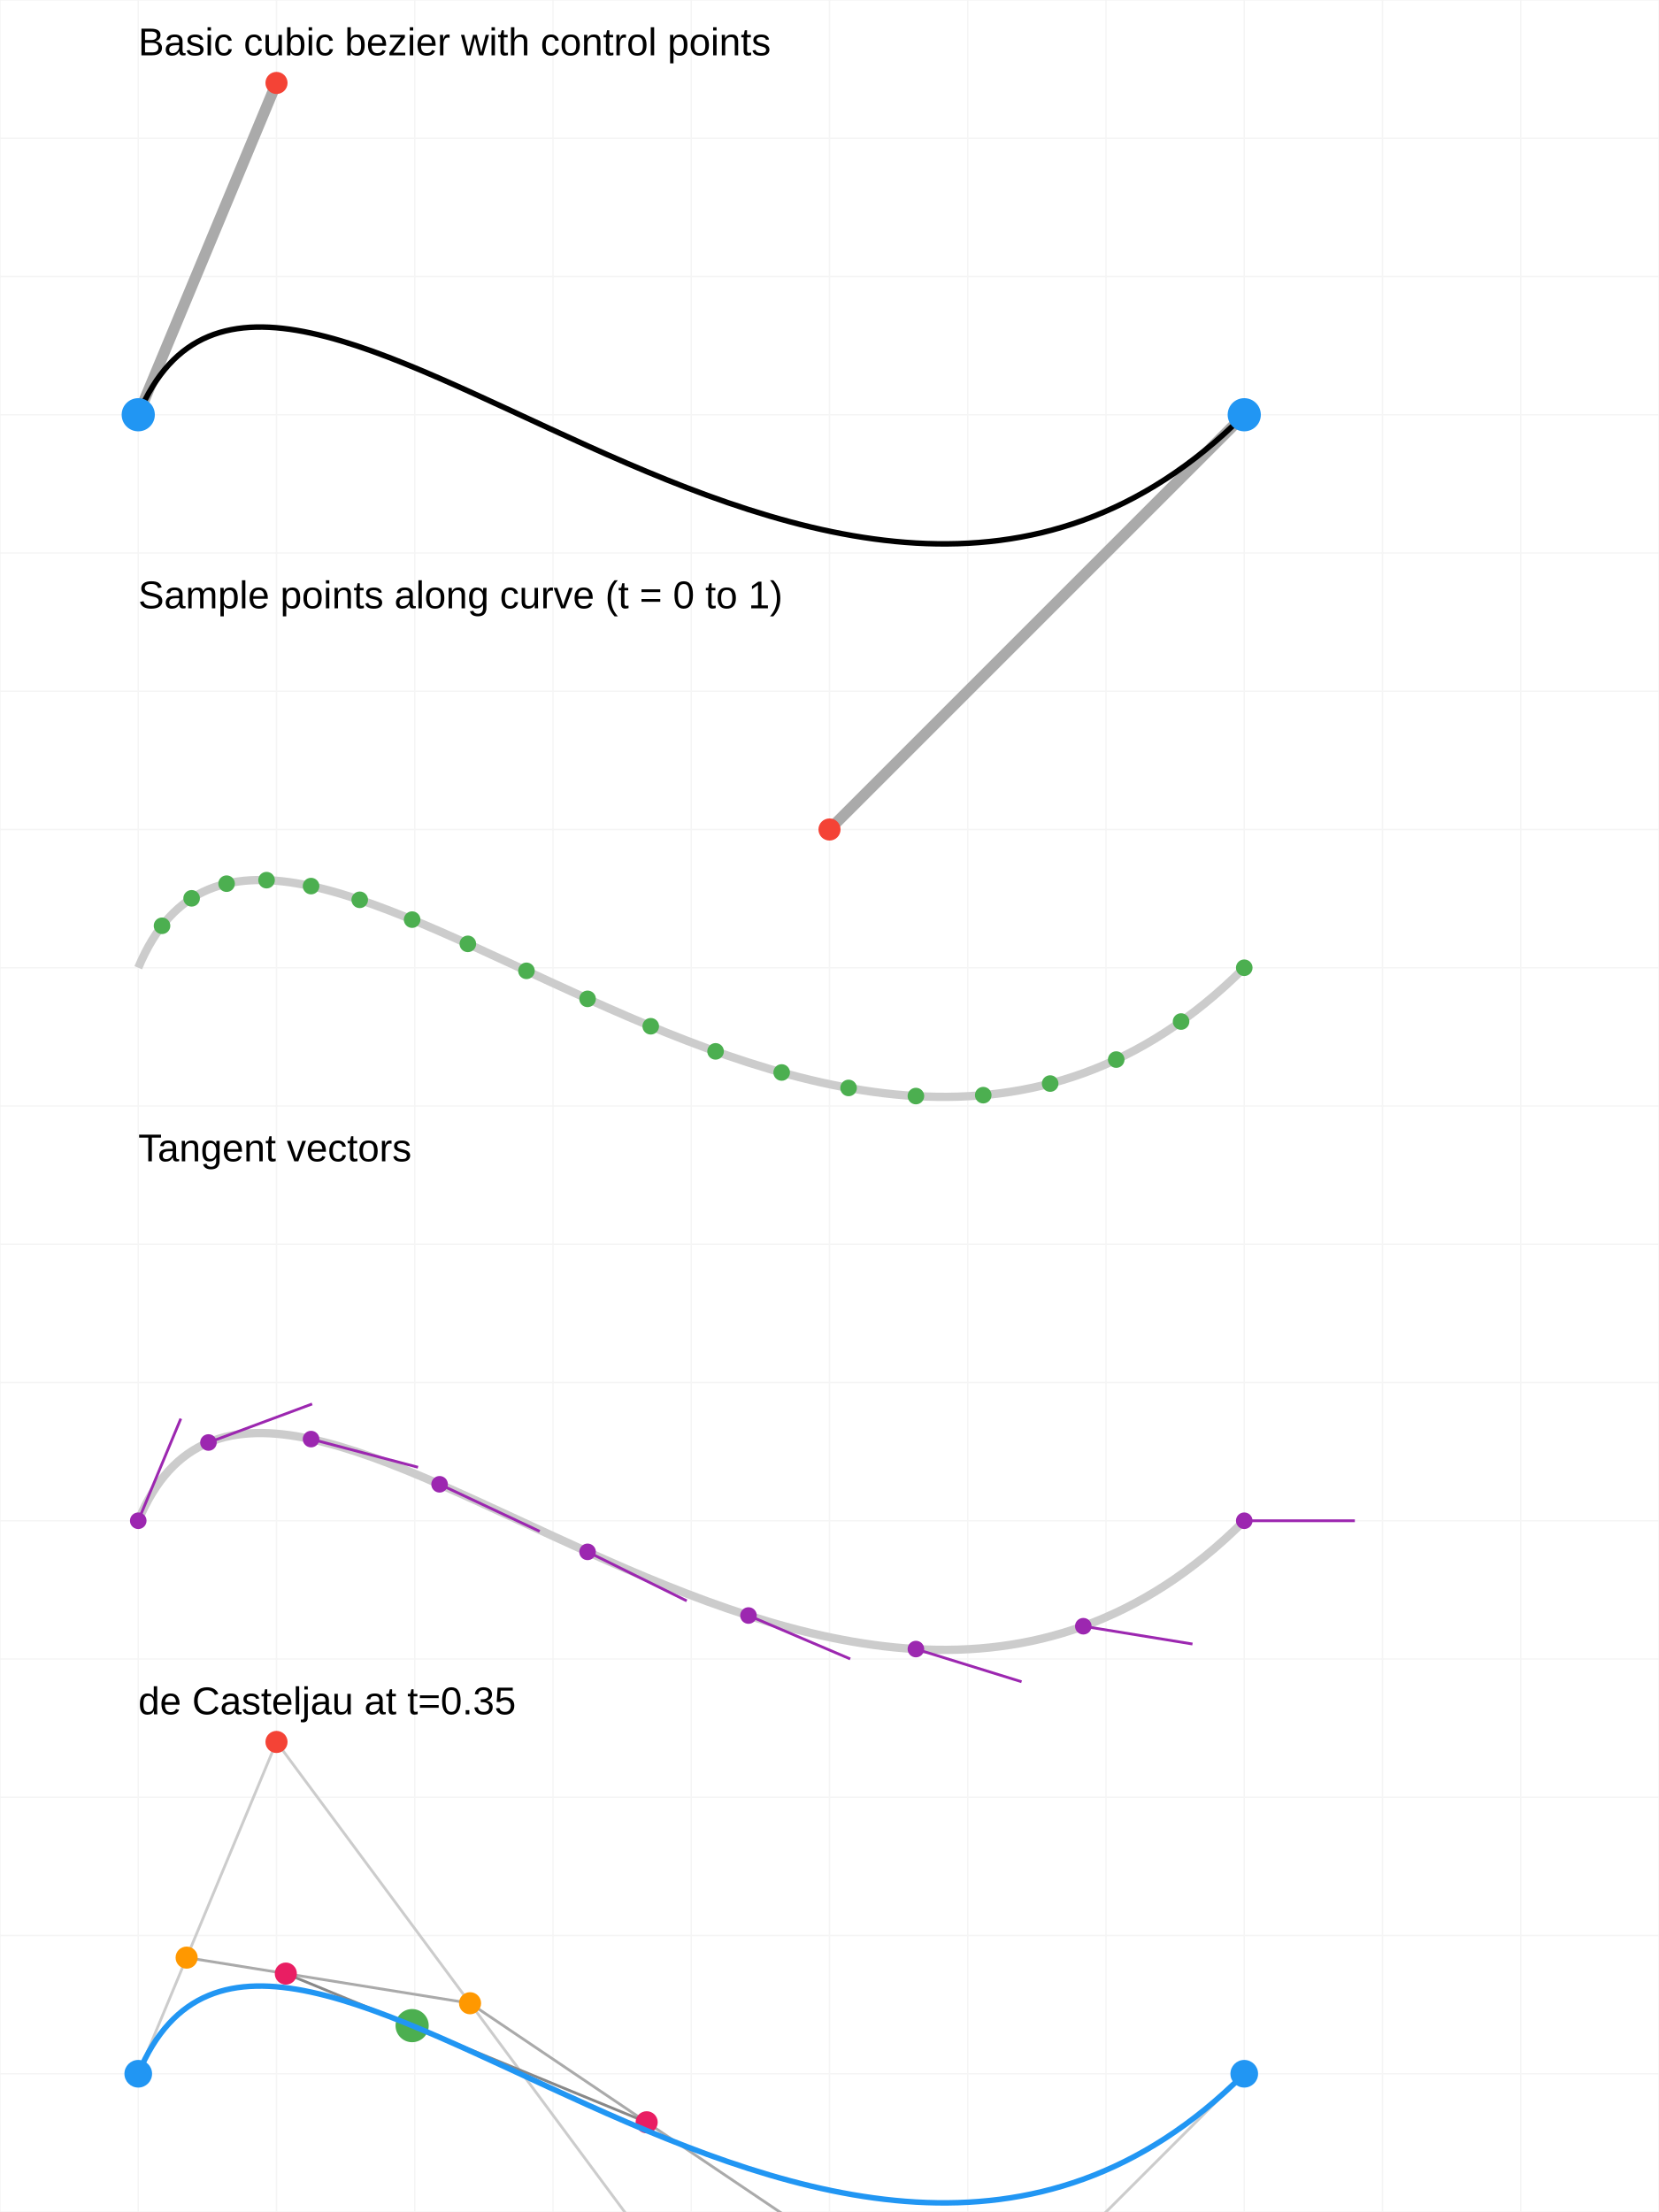
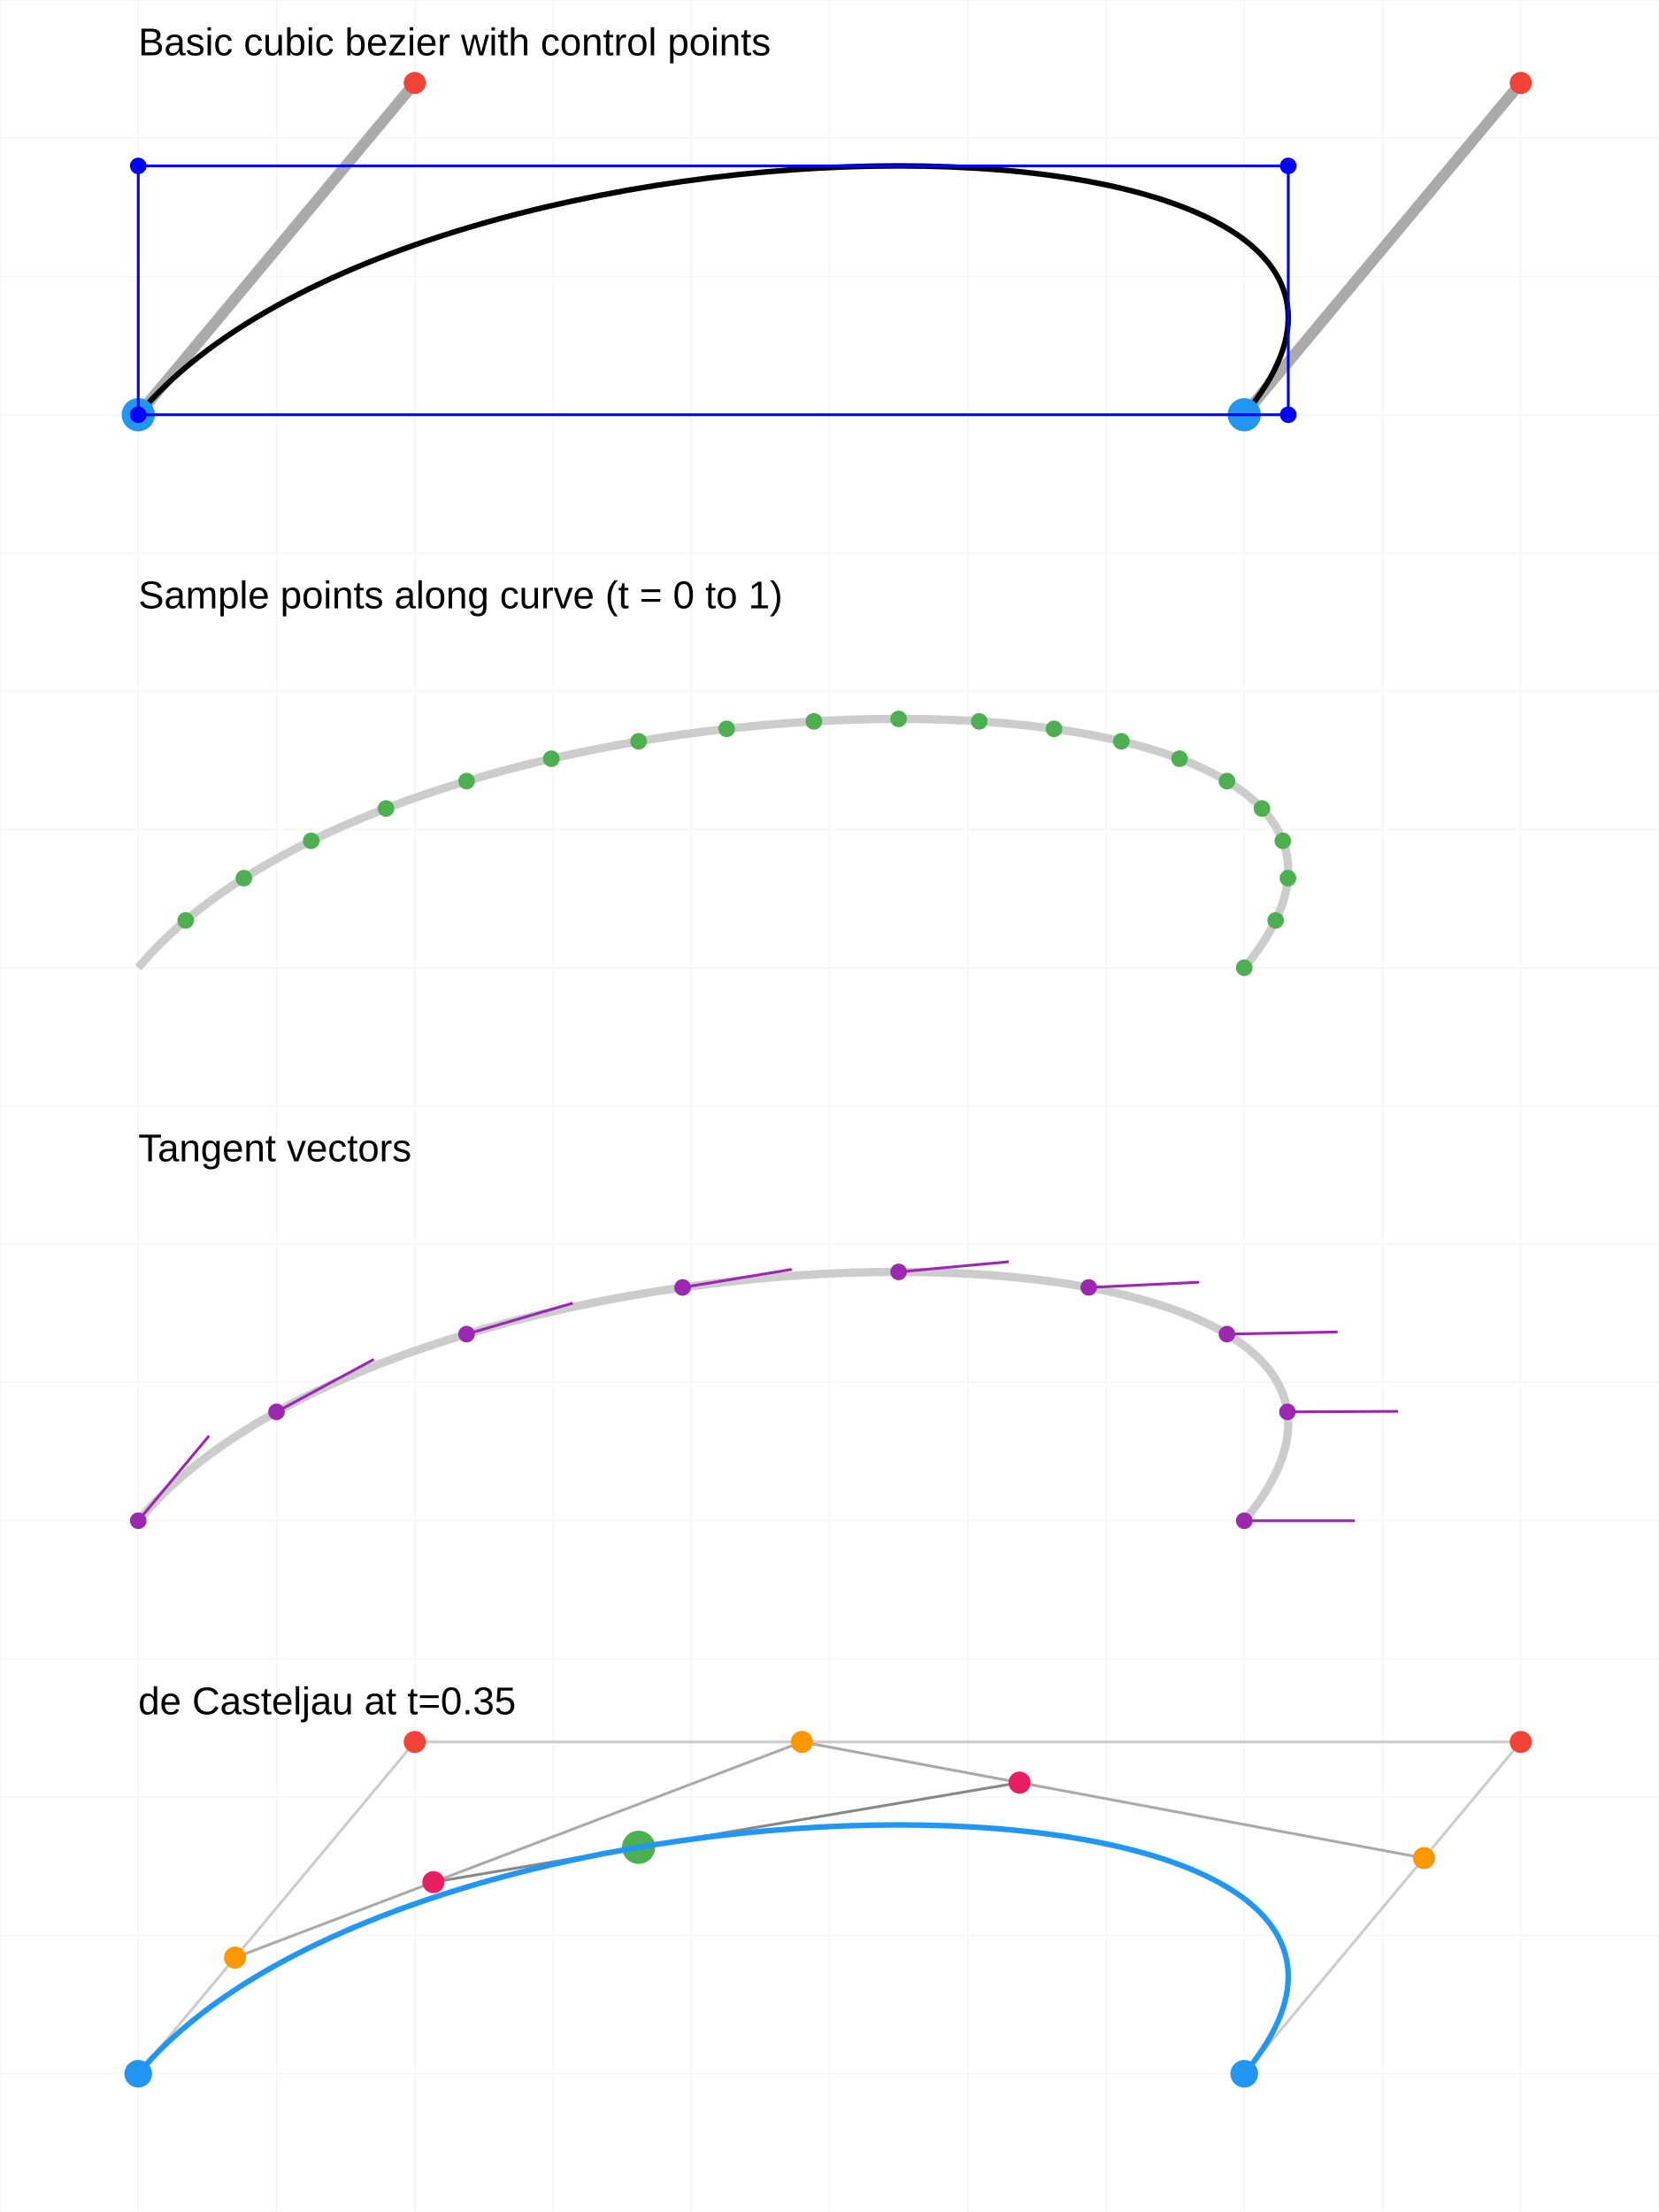
<svg xmlns="http://www.w3.org/2000/svg" viewBox="0 0 600 800">
  <rect width="100%" height="100%" fill="white" />
  <line x1="0" y1="0" x2="0" y2="800" stroke="#f5f5f5" stroke-width="0.5" />
  <line x1="50" y1="0" x2="50" y2="800" stroke="#f5f5f5" stroke-width="0.5" />
  <line x1="100" y1="0" x2="100" y2="800" stroke="#f5f5f5" stroke-width="0.5" />
  <line x1="150" y1="0" x2="150" y2="800" stroke="#f5f5f5" stroke-width="0.5" />
  <line x1="200" y1="0" x2="200" y2="800" stroke="#f5f5f5" stroke-width="0.5" />
  <line x1="250" y1="0" x2="250" y2="800" stroke="#f5f5f5" stroke-width="0.5" />
  <line x1="300" y1="0" x2="300" y2="800" stroke="#f5f5f5" stroke-width="0.5" />
  <line x1="350" y1="0" x2="350" y2="800" stroke="#f5f5f5" stroke-width="0.5" />
  <line x1="400" y1="0" x2="400" y2="800" stroke="#f5f5f5" stroke-width="0.5" />
  <line x1="450" y1="0" x2="450" y2="800" stroke="#f5f5f5" stroke-width="0.5" />
  <line x1="500" y1="0" x2="500" y2="800" stroke="#f5f5f5" stroke-width="0.5" />
  <line x1="550" y1="0" x2="550" y2="800" stroke="#f5f5f5" stroke-width="0.5" />
  <line x1="600" y1="0" x2="600" y2="800" stroke="#f5f5f5" stroke-width="0.5" />
  <line x1="0" y1="0" x2="600" y2="0" stroke="#f5f5f5" stroke-width="0.5" />
  <line x1="0" y1="50" x2="600" y2="50" stroke="#f5f5f5" stroke-width="0.5" />
  <line x1="0" y1="100" x2="600" y2="100" stroke="#f5f5f5" stroke-width="0.5" />
  <line x1="0" y1="150" x2="600" y2="150" stroke="#f5f5f5" stroke-width="0.5" />
  <line x1="0" y1="200" x2="600" y2="200" stroke="#f5f5f5" stroke-width="0.5" />
  <line x1="0" y1="250" x2="600" y2="250" stroke="#f5f5f5" stroke-width="0.5" />
  <line x1="0" y1="300" x2="600" y2="300" stroke="#f5f5f5" stroke-width="0.5" />
  <line x1="0" y1="350" x2="600" y2="350" stroke="#f5f5f5" stroke-width="0.5" />
  <line x1="0" y1="400" x2="600" y2="400" stroke="#f5f5f5" stroke-width="0.5" />
  <line x1="0" y1="450" x2="600" y2="450" stroke="#f5f5f5" stroke-width="0.5" />
  <line x1="0" y1="500" x2="600" y2="500" stroke="#f5f5f5" stroke-width="0.5" />
  <line x1="0" y1="550" x2="600" y2="550" stroke="#f5f5f5" stroke-width="0.5" />
  <line x1="0" y1="600" x2="600" y2="600" stroke="#f5f5f5" stroke-width="0.5" />
  <line x1="0" y1="650" x2="600" y2="650" stroke="#f5f5f5" stroke-width="0.5" />
  <line x1="0" y1="700" x2="600" y2="700" stroke="#f5f5f5" stroke-width="0.5" />
  <line x1="0" y1="750" x2="600" y2="750" stroke="#f5f5f5" stroke-width="0.5" />
  <line x1="0" y1="800" x2="600" y2="800" stroke="#f5f5f5" stroke-width="0.5" />
-   <line x1="50" y1="150" x2="100" y2="30" stroke="#aaa" stroke-width="4" />
-   <line x1="450" y1="150" x2="300" y2="300" stroke="#aaa" stroke-width="4" />
-   <path d="M50 150 C 100 30 300 300 450 150" stroke="black" stroke-width="2" fill="none" />
+   <line x1="50" y1="150" x2="150" y2="30" stroke="#aaa" stroke-width="4" />
+   <line x1="450" y1="150" x2="550" y2="30" stroke="#aaa" stroke-width="4" />
+   <path d="M50 150 C 150 30 550 30 450 150" stroke="black" stroke-width="2" fill="none" />
  <circle cx="50" cy="150" r="6" fill="#2196F3" />
  <circle cx="450" cy="150" r="6" fill="#2196F3" />
-   <circle cx="100" cy="30" r="4" fill="#F44336" />
-   <circle cx="300" cy="300" r="4" fill="#F44336" />
+   <circle cx="150" cy="30" r="4" fill="#F44336" />
+   <circle cx="550" cy="30" r="4" fill="#F44336" />
+   <rect x="50" y="60" width="415.915" height="90" stroke="#00f" fill="none" stroke-width="1" />
+   <circle cx="50" cy="60" r="3" fill="#00f" />
+   <circle cx="465.915" cy="60" r="3" fill="#00f" />
+   <circle cx="50" cy="150" r="3" fill="#00f" />
+   <circle cx="465.915" cy="150" r="3" fill="#00f" />
  <text x="50" y="20" fill="black" font-size="14" font-family="Arial,sans-serif" text-anchor="start">Basic cubic bezier with control points</text>
-   <path d="M50 350 C 100 230 300 500 450 350" stroke="#ccc" stroke-width="3" fill="none" />
-   <circle cx="58.6" cy="334.824" r="3" fill="#4CAF50" />
-   <circle cx="69.3" cy="324.89" r="3" fill="#4CAF50" />
-   <circle cx="81.95" cy="319.591" r="3" fill="#4CAF50" />
-   <circle cx="96.4" cy="318.32" r="3" fill="#4CAF50" />
-   <circle cx="112.5" cy="320.469" r="3" fill="#4CAF50" />
-   <circle cx="130.1" cy="325.43" r="3" fill="#4CAF50" />
-   <circle cx="149.05" cy="332.596" r="3" fill="#4CAF50" />
-   <circle cx="169.2" cy="341.36" r="3" fill="#4CAF50" />
-   <circle cx="190.4" cy="351.114" r="3" fill="#4CAF50" />
-   <circle cx="212.5" cy="361.25" r="3" fill="#4CAF50" />
-   <circle cx="235.35" cy="371.161" r="3" fill="#4CAF50" />
-   <circle cx="258.8" cy="380.24" r="3" fill="#4CAF50" />
-   <circle cx="282.7" cy="387.879" r="3" fill="#4CAF50" />
-   <circle cx="306.9" cy="393.47" r="3" fill="#4CAF50" />
-   <circle cx="331.25" cy="396.406" r="3" fill="#4CAF50" />
-   <circle cx="355.6" cy="396.08" r="3" fill="#4CAF50" />
-   <circle cx="379.8" cy="391.884" r="3" fill="#4CAF50" />
-   <circle cx="403.7" cy="383.21" r="3" fill="#4CAF50" />
-   <circle cx="427.15" cy="369.451" r="3" fill="#4CAF50" />
+   <path d="M50 350 C 150 230 550 230 450 350" stroke="#ccc" stroke-width="3" fill="none" />
+   <circle cx="67.15" cy="332.9" r="3" fill="#4CAF50" />
+   <circle cx="88.2" cy="317.6" r="3" fill="#4CAF50" />
+   <circle cx="112.55" cy="304.1" r="3" fill="#4CAF50" />
+   <circle cx="139.6" cy="292.4" r="3" fill="#4CAF50" />
+   <circle cx="168.75" cy="282.5" r="3" fill="#4CAF50" />
+   <circle cx="199.4" cy="274.4" r="3" fill="#4CAF50" />
+   <circle cx="230.95" cy="268.1" r="3" fill="#4CAF50" />
+   <circle cx="262.8" cy="263.6" r="3" fill="#4CAF50" />
+   <circle cx="294.35" cy="260.9" r="3" fill="#4CAF50" />
+   <circle cx="325" cy="260" r="3" fill="#4CAF50" />
+   <circle cx="354.15" cy="260.9" r="3" fill="#4CAF50" />
+   <circle cx="381.2" cy="263.6" r="3" fill="#4CAF50" />
+   <circle cx="405.55" cy="268.1" r="3" fill="#4CAF50" />
+   <circle cx="426.6" cy="274.4" r="3" fill="#4CAF50" />
+   <circle cx="443.75" cy="282.5" r="3" fill="#4CAF50" />
+   <circle cx="456.4" cy="292.4" r="3" fill="#4CAF50" />
+   <circle cx="463.95" cy="304.1" r="3" fill="#4CAF50" />
+   <circle cx="465.8" cy="317.6" r="3" fill="#4CAF50" />
+   <circle cx="461.35" cy="332.9" r="3" fill="#4CAF50" />
  <circle cx="450" cy="350" r="3" fill="#4CAF50" />
  <text x="50" y="220" fill="black" font-size="14" font-family="Arial,sans-serif" text-anchor="start">Sample points along curve (t = 0 to 1)</text>
-   <path d="M50 550 C 100 430 300 700 450 550" stroke="#ccc" stroke-width="3" fill="none" />
-   <line x1="50" y1="550" x2="65.385" y2="513.077" stroke="#9C27B0" stroke-width="1" />
+   <path d="M50 550 C 150 430 550 430 450 550" stroke="#ccc" stroke-width="3" fill="none" />
+   <line x1="50" y1="550" x2="75.607" y2="519.271" stroke="#9C27B0" stroke-width="1" />
  <circle cx="50" cy="550" r="3" fill="#9C27B0" />
-   <line x1="75.391" y1="521.699" x2="112.885" y2="507.763" stroke="#9C27B0" stroke-width="1" />
-   <circle cx="75.391" cy="521.699" r="3" fill="#9C27B0" />
-   <line x1="112.5" y1="520.469" x2="151.181" y2="530.658" stroke="#9C27B0" stroke-width="1" />
-   <circle cx="112.5" cy="520.469" r="3" fill="#9C27B0" />
-   <line x1="158.984" y1="536.816" x2="195.185" y2="553.832" stroke="#9C27B0" stroke-width="1" />
-   <circle cx="158.984" cy="536.816" r="3" fill="#9C27B0" />
-   <line x1="212.5" y1="561.25" x2="248.361" y2="578.97" stroke="#9C27B0" stroke-width="1" />
-   <circle cx="212.5" cy="561.25" r="3" fill="#9C27B0" />
-   <line x1="270.703" y1="584.277" x2="307.493" y2="599.977" stroke="#9C27B0" stroke-width="1" />
-   <circle cx="270.703" cy="584.277" r="3" fill="#9C27B0" />
-   <line x1="331.25" y1="596.406" x2="369.464" y2="608.225" stroke="#9C27B0" stroke-width="1" />
-   <circle cx="331.25" cy="596.406" r="3" fill="#9C27B0" />
-   <line x1="391.797" y1="588.145" x2="431.276" y2="594.581" stroke="#9C27B0" stroke-width="1" />
-   <circle cx="391.797" cy="588.145" r="3" fill="#9C27B0" />
+   <line x1="100" y1="510.625" x2="135.204" y2="491.634" stroke="#9C27B0" stroke-width="1" />
+   <circle cx="100" cy="510.625" r="3" fill="#9C27B0" />
+   <line x1="168.75" y1="482.5" x2="207.148" y2="471.292" stroke="#9C27B0" stroke-width="1" />
+   <circle cx="168.75" cy="482.5" r="3" fill="#9C27B0" />
+   <line x1="246.875" y1="465.625" x2="286.337" y2="459.084" stroke="#9C27B0" stroke-width="1" />
+   <circle cx="246.875" cy="465.625" r="3" fill="#9C27B0" />
+   <line x1="325" y1="460" x2="364.831" y2="456.323" stroke="#9C27B0" stroke-width="1" />
+   <circle cx="325" cy="460" r="3" fill="#9C27B0" />
+   <line x1="393.75" y1="465.625" x2="433.706" y2="463.741" stroke="#9C27B0" stroke-width="1" />
+   <circle cx="393.75" cy="465.625" r="3" fill="#9C27B0" />
+   <line x1="443.75" y1="482.5" x2="483.742" y2="481.713" stroke="#9C27B0" stroke-width="1" />
+   <circle cx="443.75" cy="482.5" r="3" fill="#9C27B0" />
+   <line x1="465.625" y1="510.625" x2="505.625" y2="510.435" stroke="#9C27B0" stroke-width="1" />
+   <circle cx="465.625" cy="510.625" r="3" fill="#9C27B0" />
  <line x1="450" y1="550" x2="490" y2="550" stroke="#9C27B0" stroke-width="1" />
  <circle cx="450" cy="550" r="3" fill="#9C27B0" />
  <text x="50" y="420" fill="black" font-size="14" font-family="Arial,sans-serif" text-anchor="start">Tangent vectors</text>
-   <line x1="50" y1="750" x2="100" y2="630" stroke="#ccc" stroke-width="1" />
-   <line x1="100" y1="630" x2="300" y2="900" stroke="#ccc" stroke-width="1" />
-   <line x1="300" y1="900" x2="450" y2="750" stroke="#ccc" stroke-width="1" />
-   <line x1="67.5" y1="708" x2="170" y2="724.5" stroke="#aaa" stroke-width="1" />
-   <line x1="170" y1="724.5" x2="352.5" y2="847.5" stroke="#aaa" stroke-width="1" />
-   <circle cx="67.5" cy="708" r="4" fill="#FF9800" />
-   <circle cx="170" cy="724.5" r="4" fill="#FF9800" />
-   <circle cx="352.5" cy="847.5" r="4" fill="#FF9800" />
-   <line x1="103.375" y1="713.775" x2="233.875" y2="767.55" stroke="#888" stroke-width="1" />
-   <circle cx="103.375" cy="713.775" r="4" fill="#E91E63" />
-   <circle cx="233.875" cy="767.55" r="4" fill="#E91E63" />
-   <circle cx="149.05" cy="732.596" r="6" fill="#4CAF50" />
-   <path d="M50 750 C 100 630 300 900 450 750" stroke="#2196F3" stroke-width="2" fill="none" />
+   <line x1="50" y1="750" x2="150" y2="630" stroke="#ccc" stroke-width="1" />
+   <line x1="150" y1="630" x2="550" y2="630" stroke="#ccc" stroke-width="1" />
+   <line x1="550" y1="630" x2="450" y2="750" stroke="#ccc" stroke-width="1" />
+   <line x1="85" y1="708" x2="290" y2="630" stroke="#aaa" stroke-width="1" />
+   <line x1="290" y1="630" x2="515" y2="672" stroke="#aaa" stroke-width="1" />
+   <circle cx="85" cy="708" r="4" fill="#FF9800" />
+   <circle cx="290" cy="630" r="4" fill="#FF9800" />
+   <circle cx="515" cy="672" r="4" fill="#FF9800" />
+   <line x1="156.75" y1="680.7" x2="368.75" y2="644.7" stroke="#888" stroke-width="1" />
+   <circle cx="156.75" cy="680.7" r="4" fill="#E91E63" />
+   <circle cx="368.75" cy="644.7" r="4" fill="#E91E63" />
+   <circle cx="230.95" cy="668.1" r="6" fill="#4CAF50" />
+   <path d="M50 750 C 150 630 550 630 450 750" stroke="#2196F3" stroke-width="2" fill="none" />
  <circle cx="50" cy="750" r="5" fill="#2196F3" />
-   <circle cx="100" cy="630" r="4" fill="#F44336" />
-   <circle cx="300" cy="900" r="4" fill="#F44336" />
+   <circle cx="150" cy="630" r="4" fill="#F44336" />
+   <circle cx="550" cy="630" r="4" fill="#F44336" />
  <circle cx="450" cy="750" r="5" fill="#2196F3" />
  <text x="50" y="620" fill="black" font-size="14" font-family="Arial,sans-serif" text-anchor="start">de Casteljau at t=0.35</text>
</svg>
